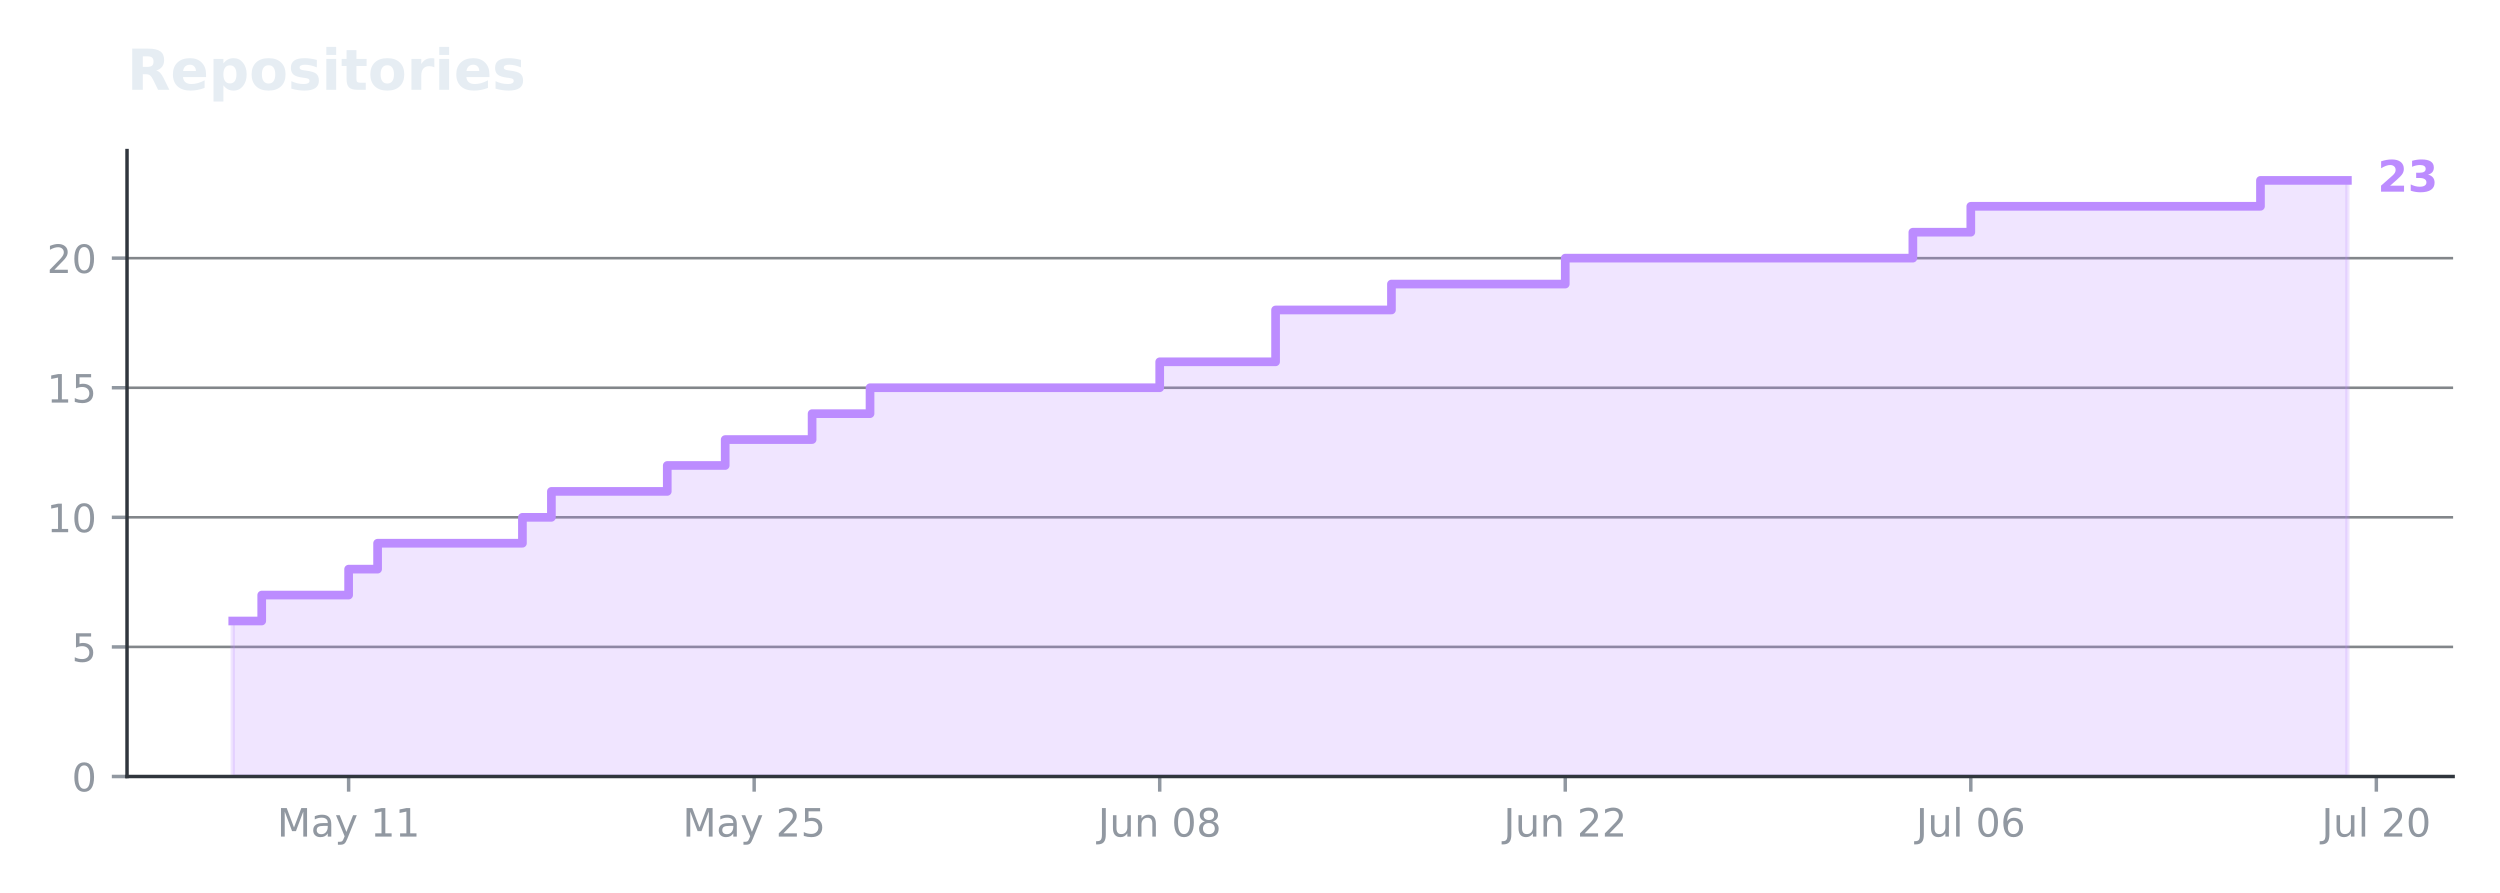
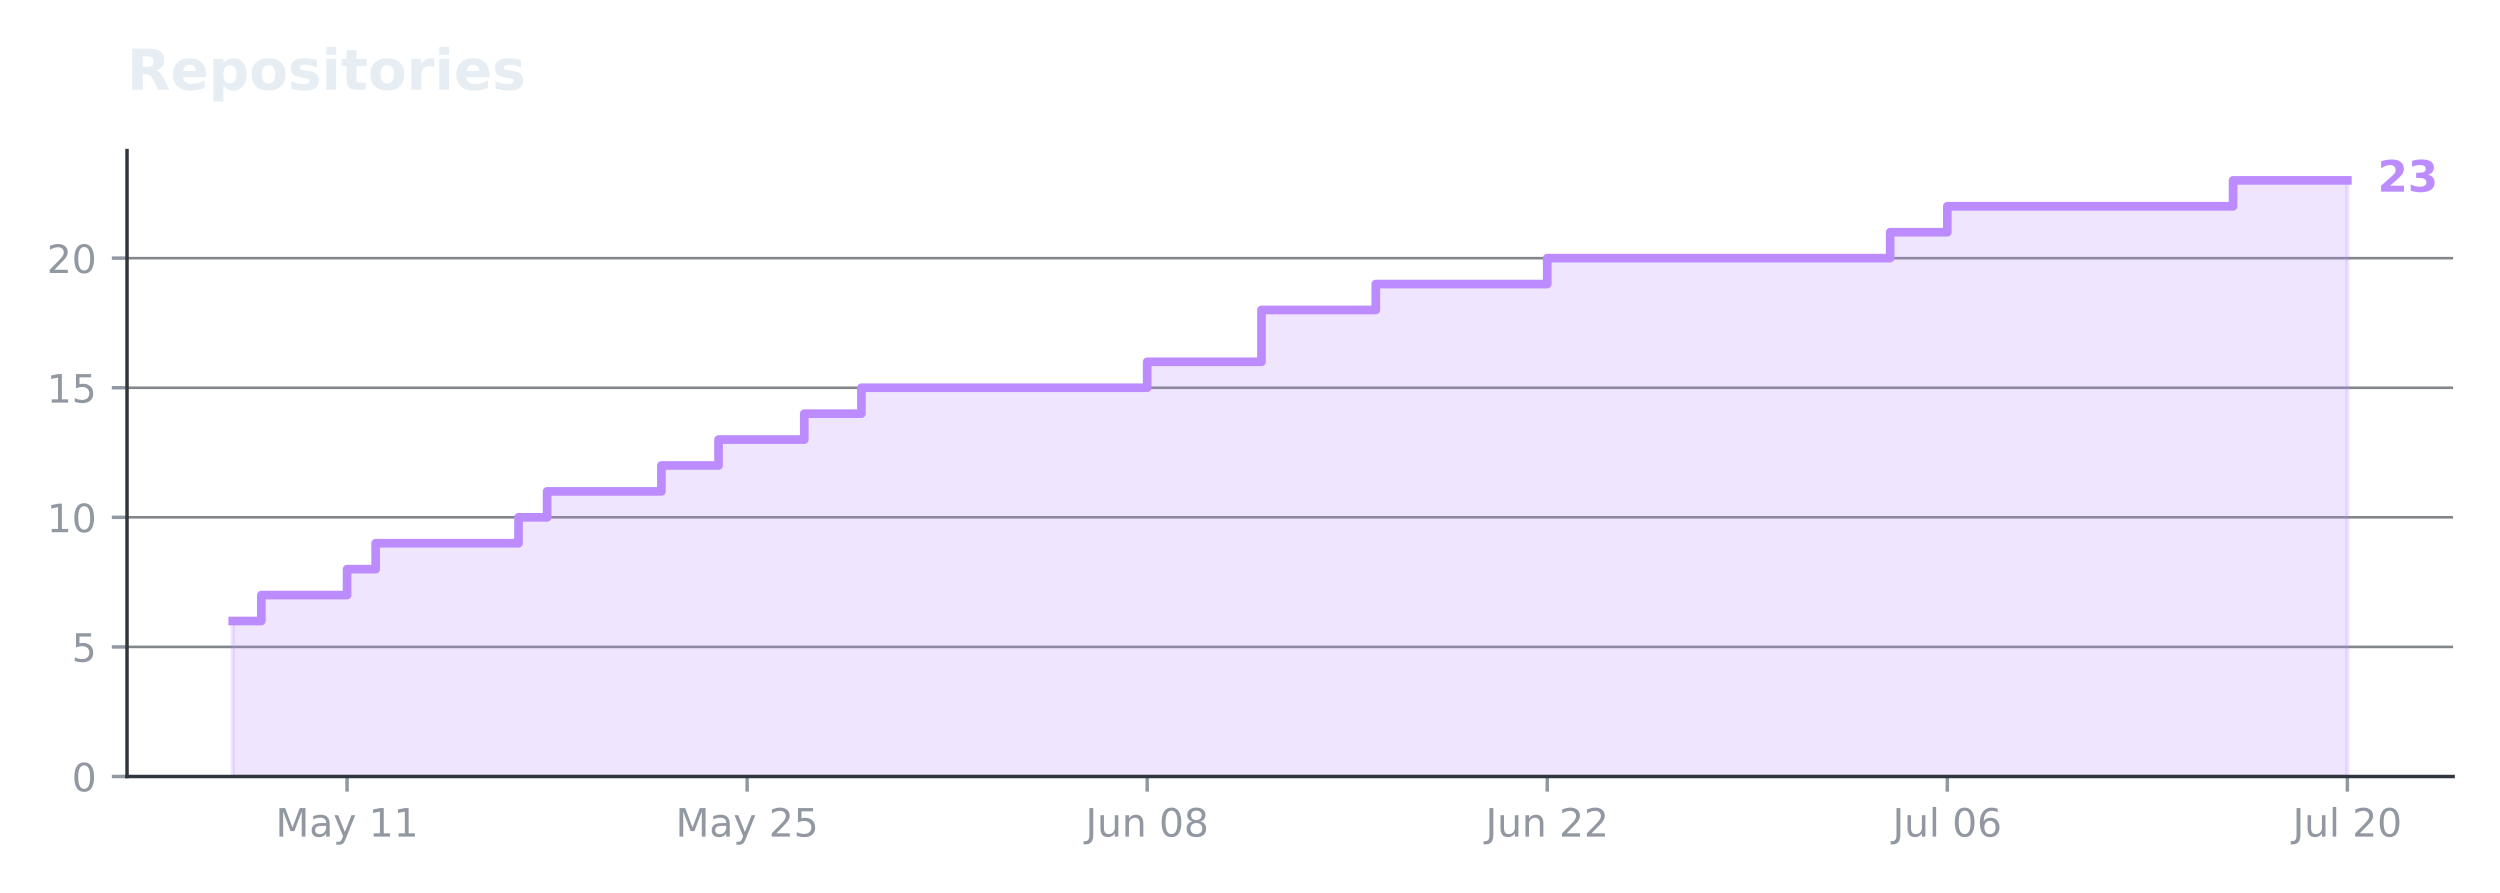
<svg xmlns="http://www.w3.org/2000/svg" xmlns:xlink="http://www.w3.org/1999/xlink" width="575.732pt" height="205.623pt" viewBox="0 0 575.732 205.623" version="1.1">
  <defs>
    <style type="text/css">*{stroke-linejoin: round; stroke-linecap: butt}</style>
  </defs>
  <g id="figure_1">
    <g id="patch_1">
      <path d="M 0 205.623  L 575.732 205.623  L 575.732 0  L 0 0  L 0 205.623  z " style="fill: none; opacity: 0" />
    </g>
    <g id="axes_1">
      <g id="patch_2">
        <path d="M 29.253 178.822  L 564.933 178.822  L 564.933 34.678  L 29.253 34.678  L 29.253 178.822  z " style="fill: none" />
      </g>
      <g id="matplotlib.axis_1">
        <g id="xtick_1">
          <g id="line2d_1">
            <defs>
-               <path id="m87930bc4a6" d="M 0 0  L 0 3.5  " style="stroke: #9198a1; stroke-width: 0.8" />
+               <path id="m0208cf028c" d="M 0 0  L 0 3.5  " style="stroke: #9198a1; stroke-width: 0.8" />
            </defs>
            <g>
-               <use xlink:href="#m87930bc4a6" x="80.286" y="178.822" style="fill: #9198a1; stroke: #9198a1; stroke-width: 0.8" />
+               <use xlink:href="#m0208cf028c" x="79.925" y="178.822" style="fill: #9198a1; stroke: #9198a1; stroke-width: 0.8" />
            </g>
          </g>
          <g id="text_1">
-             <g style="fill: #9198a1" transform="translate(63.82537 192.6599) scale(0.09 -0.09)">
+             <g style="fill: #9198a1" transform="translate(63.46478 192.6599) scale(0.09 -0.09)">
              <defs>
                <path id="DejaVuSans-30" d="M 628 4666  L 1569 4666  L 2759 1491  L 3956 4666  L 4897 4666  L 4897 0  L 4281 0  L 4281 4097  L 3078 897  L 2444 897  L 1241 4097  L 1241 0  L 628 0  L 628 4666  z " transform="scale(0.015625)" />
                <path id="DejaVuSans-44" d="M 2194 1759  Q 1497 1759 1228 1600  Q 959 1441 959 1056  Q 959 750 1161 570  Q 1363 391 1709 391  Q 2188 391 2477 730  Q 2766 1069 2766 1631  L 2766 1759  L 2194 1759  z M 3341 1997  L 3341 0  L 2766 0  L 2766 531  Q 2569 213 2275 61  Q 1981 -91 1556 -91  Q 1019 -91 701 211  Q 384 513 384 1019  Q 384 1609 779 1909  Q 1175 2209 1959 2209  L 2766 2209  L 2766 2266  Q 2766 2663 2505 2880  Q 2244 3097 1772 3097  Q 1472 3097 1187 3025  Q 903 2953 641 2809  L 641 3341  Q 956 3463 1253 3523  Q 1550 3584 1831 3584  Q 2591 3584 2966 3190  Q 3341 2797 3341 1997  z " transform="scale(0.015625)" />
                <path id="DejaVuSans-5c" d="M 2059 -325  Q 1816 -950 1584 -1140  Q 1353 -1331 966 -1331  L 506 -1331  L 506 -850  L 844 -850  Q 1081 -850 1212 -737  Q 1344 -625 1503 -206  L 1606 56  L 191 3500  L 800 3500  L 1894 763  L 2988 3500  L 3597 3500  L 2059 -325  z " transform="scale(0.015625)" />
                <path id="DejaVuSans-3" transform="scale(0.015625)" />
                <path id="DejaVuSans-14" d="M 794 531  L 1825 531  L 1825 4091  L 703 3866  L 703 4441  L 1819 4666  L 2450 4666  L 2450 531  L 3481 531  L 3481 0  L 794 0  L 794 531  z " transform="scale(0.015625)" />
              </defs>
              <use xlink:href="#DejaVuSans-30" />
              <use xlink:href="#DejaVuSans-44" transform="translate(86.28125 0)" />
              <use xlink:href="#DejaVuSans-5c" transform="translate(147.5625 0)" />
              <use xlink:href="#DejaVuSans-3" transform="translate(206.75 0)" />
              <use xlink:href="#DejaVuSans-14" transform="translate(238.5312 0)" />
              <use xlink:href="#DejaVuSans-14" transform="translate(302.1562 0)" />
            </g>
          </g>
        </g>
        <g id="xtick_2">
          <g id="line2d_2">
            <g>
-               <use xlink:href="#m87930bc4a6" x="173.679" y="178.822" style="fill: #9198a1; stroke: #9198a1; stroke-width: 0.8" />
+               <use xlink:href="#m0208cf028c" x="172.057" y="178.822" style="fill: #9198a1; stroke: #9198a1; stroke-width: 0.8" />
            </g>
          </g>
          <g id="text_2">
-             <g style="fill: #9198a1" transform="translate(157.2191 192.6599) scale(0.09 -0.09)">
+             <g style="fill: #9198a1" transform="translate(155.5965 192.6599) scale(0.09 -0.09)">
              <defs>
                <path id="DejaVuSans-15" d="M 1228 531  L 3431 531  L 3431 0  L 469 0  L 469 531  Q 828 903 1448 1529  Q 2069 2156 2228 2338  Q 2531 2678 2651 2914  Q 2772 3150 2772 3378  Q 2772 3750 2511 3984  Q 2250 4219 1831 4219  Q 1534 4219 1204 4116  Q 875 4013 500 3803  L 500 4441  Q 881 4594 1212 4672  Q 1544 4750 1819 4750  Q 2544 4750 2975 4387  Q 3406 4025 3406 3419  Q 3406 3131 3298 2873  Q 3191 2616 2906 2266  Q 2828 2175 2409 1742  Q 1991 1309 1228 531  z " transform="scale(0.015625)" />
                <path id="DejaVuSans-18" d="M 691 4666  L 3169 4666  L 3169 4134  L 1269 4134  L 1269 2991  Q 1406 3038 1543 3061  Q 1681 3084 1819 3084  Q 2600 3084 3056 2656  Q 3513 2228 3513 1497  Q 3513 744 3044 326  Q 2575 -91 1722 -91  Q 1428 -91 1123 -41  Q 819 9 494 109  L 494 744  Q 775 591 1075 516  Q 1375 441 1709 441  Q 2250 441 2565 725  Q 2881 1009 2881 1497  Q 2881 1984 2565 2268  Q 2250 2553 1709 2553  Q 1456 2553 1204 2497  Q 953 2441 691 2322  L 691 4666  z " transform="scale(0.015625)" />
              </defs>
              <use xlink:href="#DejaVuSans-30" />
              <use xlink:href="#DejaVuSans-44" transform="translate(86.28125 0)" />
              <use xlink:href="#DejaVuSans-5c" transform="translate(147.5625 0)" />
              <use xlink:href="#DejaVuSans-3" transform="translate(206.75 0)" />
              <use xlink:href="#DejaVuSans-15" transform="translate(238.5312 0)" />
              <use xlink:href="#DejaVuSans-18" transform="translate(302.1562 0)" />
            </g>
          </g>
        </g>
        <g id="xtick_3">
          <g id="line2d_3">
            <g>
-               <use xlink:href="#m87930bc4a6" x="267.073" y="178.822" style="fill: #9198a1; stroke: #9198a1; stroke-width: 0.8" />
+               <use xlink:href="#m0208cf028c" x="264.188" y="178.822" style="fill: #9198a1; stroke: #9198a1; stroke-width: 0.8" />
            </g>
          </g>
          <g id="text_3">
-             <g style="fill: #9198a1" transform="translate(252.8854 192.6599) scale(0.09 -0.09)">
+             <g style="fill: #9198a1" transform="translate(250.0007 192.6599) scale(0.09 -0.09)">
              <defs>
                <path id="DejaVuSans-2d" d="M 628 4666  L 1259 4666  L 1259 325  Q 1259 -519 939 -900  Q 619 -1281 -91 -1281  L -331 -1281  L -331 -750  L -134 -750  Q 284 -750 456 -515  Q 628 -281 628 325  L 628 4666  z " transform="scale(0.015625)" />
                <path id="DejaVuSans-58" d="M 544 1381  L 544 3500  L 1119 3500  L 1119 1403  Q 1119 906 1312 657  Q 1506 409 1894 409  Q 2359 409 2629 706  Q 2900 1003 2900 1516  L 2900 3500  L 3475 3500  L 3475 0  L 2900 0  L 2900 538  Q 2691 219 2414 64  Q 2138 -91 1772 -91  Q 1169 -91 856 284  Q 544 659 544 1381  z M 1991 3584  L 1991 3584  z " transform="scale(0.015625)" />
                <path id="DejaVuSans-51" d="M 3513 2113  L 3513 0  L 2938 0  L 2938 2094  Q 2938 2591 2744 2837  Q 2550 3084 2163 3084  Q 1697 3084 1428 2787  Q 1159 2491 1159 1978  L 1159 0  L 581 0  L 581 3500  L 1159 3500  L 1159 2956  Q 1366 3272 1645 3428  Q 1925 3584 2291 3584  Q 2894 3584 3203 3211  Q 3513 2838 3513 2113  z " transform="scale(0.015625)" />
                <path id="DejaVuSans-13" d="M 2034 4250  Q 1547 4250 1301 3770  Q 1056 3291 1056 2328  Q 1056 1369 1301 889  Q 1547 409 2034 409  Q 2525 409 2770 889  Q 3016 1369 3016 2328  Q 3016 3291 2770 3770  Q 2525 4250 2034 4250  z M 2034 4750  Q 2819 4750 3233 4129  Q 3647 3509 3647 2328  Q 3647 1150 3233 529  Q 2819 -91 2034 -91  Q 1250 -91 836 529  Q 422 1150 422 2328  Q 422 3509 836 4129  Q 1250 4750 2034 4750  z " transform="scale(0.015625)" />
                <path id="DejaVuSans-1b" d="M 2034 2216  Q 1584 2216 1326 1975  Q 1069 1734 1069 1313  Q 1069 891 1326 650  Q 1584 409 2034 409  Q 2484 409 2743 651  Q 3003 894 3003 1313  Q 3003 1734 2745 1975  Q 2488 2216 2034 2216  z M 1403 2484  Q 997 2584 770 2862  Q 544 3141 544 3541  Q 544 4100 942 4425  Q 1341 4750 2034 4750  Q 2731 4750 3128 4425  Q 3525 4100 3525 3541  Q 3525 3141 3298 2862  Q 3072 2584 2669 2484  Q 3125 2378 3379 2068  Q 3634 1759 3634 1313  Q 3634 634 3220 271  Q 2806 -91 2034 -91  Q 1263 -91 848 271  Q 434 634 434 1313  Q 434 1759 690 2068  Q 947 2378 1403 2484  z M 1172 3481  Q 1172 3119 1398 2916  Q 1625 2713 2034 2713  Q 2441 2713 2670 2916  Q 2900 3119 2900 3481  Q 2900 3844 2670 4047  Q 2441 4250 2034 4250  Q 1625 4250 1398 4047  Q 1172 3844 1172 3481  z " transform="scale(0.015625)" />
              </defs>
              <use xlink:href="#DejaVuSans-2d" />
              <use xlink:href="#DejaVuSans-58" transform="translate(29.5 0)" />
              <use xlink:href="#DejaVuSans-51" transform="translate(92.875 0)" />
              <use xlink:href="#DejaVuSans-3" transform="translate(156.25 0)" />
              <use xlink:href="#DejaVuSans-13" transform="translate(188.0312 0)" />
              <use xlink:href="#DejaVuSans-1b" transform="translate(251.6562 0)" />
            </g>
          </g>
        </g>
        <g id="xtick_4">
          <g id="line2d_4">
            <g>
-               <use xlink:href="#m87930bc4a6" x="360.467" y="178.822" style="fill: #9198a1; stroke: #9198a1; stroke-width: 0.8" />
+               <use xlink:href="#m0208cf028c" x="356.32" y="178.822" style="fill: #9198a1; stroke: #9198a1; stroke-width: 0.8" />
            </g>
          </g>
          <g id="text_4">
-             <g style="fill: #9198a1" transform="translate(346.2792 192.6599) scale(0.09 -0.09)">
+             <g style="fill: #9198a1" transform="translate(342.1324 192.6599) scale(0.09 -0.09)">
              <use xlink:href="#DejaVuSans-2d" />
              <use xlink:href="#DejaVuSans-58" transform="translate(29.5 0)" />
              <use xlink:href="#DejaVuSans-51" transform="translate(92.875 0)" />
              <use xlink:href="#DejaVuSans-3" transform="translate(156.25 0)" />
              <use xlink:href="#DejaVuSans-15" transform="translate(188.0312 0)" />
              <use xlink:href="#DejaVuSans-15" transform="translate(251.6562 0)" />
            </g>
          </g>
        </g>
        <g id="xtick_5">
          <g id="line2d_5">
            <g>
-               <use xlink:href="#m87930bc4a6" x="453.861" y="178.822" style="fill: #9198a1; stroke: #9198a1; stroke-width: 0.8" />
+               <use xlink:href="#m0208cf028c" x="448.452" y="178.822" style="fill: #9198a1; stroke: #9198a1; stroke-width: 0.8" />
            </g>
          </g>
          <g id="text_5">
-             <g style="fill: #9198a1" transform="translate(441.2747 192.6606) scale(0.09 -0.09)">
+             <g style="fill: #9198a1" transform="translate(435.8658 192.6606) scale(0.09 -0.09)">
              <defs>
                <path id="DejaVuSans-4f" d="M 603 4863  L 1178 4863  L 1178 0  L 603 0  L 603 4863  z " transform="scale(0.015625)" />
                <path id="DejaVuSans-19" d="M 2113 2584  Q 1688 2584 1439 2293  Q 1191 2003 1191 1497  Q 1191 994 1439 701  Q 1688 409 2113 409  Q 2538 409 2786 701  Q 3034 994 3034 1497  Q 3034 2003 2786 2293  Q 2538 2584 2113 2584  z M 3366 4563  L 3366 3988  Q 3128 4100 2886 4159  Q 2644 4219 2406 4219  Q 1781 4219 1451 3797  Q 1122 3375 1075 2522  Q 1259 2794 1537 2939  Q 1816 3084 2150 3084  Q 2853 3084 3261 2657  Q 3669 2231 3669 1497  Q 3669 778 3244 343  Q 2819 -91 2113 -91  Q 1303 -91 875 529  Q 447 1150 447 2328  Q 447 3434 972 4092  Q 1497 4750 2381 4750  Q 2619 4750 2861 4703  Q 3103 4656 3366 4563  z " transform="scale(0.015625)" />
              </defs>
              <use xlink:href="#DejaVuSans-2d" />
              <use xlink:href="#DejaVuSans-58" transform="translate(29.5 0)" />
              <use xlink:href="#DejaVuSans-4f" transform="translate(92.875 0)" />
              <use xlink:href="#DejaVuSans-3" transform="translate(120.6562 0)" />
              <use xlink:href="#DejaVuSans-13" transform="translate(152.4375 0)" />
              <use xlink:href="#DejaVuSans-19" transform="translate(216.0625 0)" />
            </g>
          </g>
        </g>
        <g id="xtick_6">
          <g id="line2d_6">
            <g>
-               <use xlink:href="#m87930bc4a6" x="547.254" y="178.822" style="fill: #9198a1; stroke: #9198a1; stroke-width: 0.8" />
+               <use xlink:href="#m0208cf028c" x="540.583" y="178.822" style="fill: #9198a1; stroke: #9198a1; stroke-width: 0.8" />
            </g>
          </g>
          <g id="text_6">
-             <g style="fill: #9198a1" transform="translate(534.6685 192.6606) scale(0.09 -0.09)">
+             <g style="fill: #9198a1" transform="translate(527.9975 192.6606) scale(0.09 -0.09)">
              <use xlink:href="#DejaVuSans-2d" />
              <use xlink:href="#DejaVuSans-58" transform="translate(29.5 0)" />
              <use xlink:href="#DejaVuSans-4f" transform="translate(92.875 0)" />
              <use xlink:href="#DejaVuSans-3" transform="translate(120.6562 0)" />
              <use xlink:href="#DejaVuSans-15" transform="translate(152.4375 0)" />
              <use xlink:href="#DejaVuSans-13" transform="translate(216.0625 0)" />
            </g>
          </g>
        </g>
      </g>
      <g id="matplotlib.axis_2">
        <g id="ytick_1">
          <g id="line2d_7">
-             <path d="M 29.253 178.822  L 564.933 178.822  " clip-path="url(#pdefafe44fb)" style="fill: none; stroke: #30363d; stroke-opacity: 0.6; stroke-width: 0.6; stroke-linecap: square" />
+             <path d="M 29.253 178.822  L 564.933 178.822  " clip-path="url(#pefb67f026c)" style="fill: none; stroke: #30363d; stroke-opacity: 0.6; stroke-width: 0.6; stroke-linecap: square" />
          </g>
          <g id="line2d_8">
            <defs>
-               <path id="ma6834aeb72" d="M 0 0  L -3.5 0  " style="stroke: #9198a1; stroke-width: 0.8" />
+               <path id="ma617e88113" d="M 0 0  L -3.5 0  " style="stroke: #9198a1; stroke-width: 0.8" />
            </defs>
            <g>
-               <use xlink:href="#ma6834aeb72" x="29.253" y="178.822" style="fill: #9198a1; stroke: #9198a1; stroke-width: 0.8" />
+               <use xlink:href="#ma617e88113" x="29.253" y="178.822" style="fill: #9198a1; stroke: #9198a1; stroke-width: 0.8" />
            </g>
          </g>
          <g id="text_7">
            <g style="fill: #9198a1" transform="translate(16.52625 182.2409) scale(0.09 -0.09)">
              <use xlink:href="#DejaVuSans-13" />
            </g>
          </g>
        </g>
        <g id="ytick_2">
          <g id="line2d_9">
-             <path d="M 29.253 148.978  L 564.933 148.978  " clip-path="url(#pdefafe44fb)" style="fill: none; stroke: #30363d; stroke-opacity: 0.6; stroke-width: 0.6; stroke-linecap: square" />
+             <path d="M 29.253 148.978  L 564.933 148.978  " clip-path="url(#pefb67f026c)" style="fill: none; stroke: #30363d; stroke-opacity: 0.6; stroke-width: 0.6; stroke-linecap: square" />
          </g>
          <g id="line2d_10">
            <g>
-               <use xlink:href="#ma6834aeb72" x="29.253" y="148.978" style="fill: #9198a1; stroke: #9198a1; stroke-width: 0.8" />
+               <use xlink:href="#ma617e88113" x="29.253" y="148.978" style="fill: #9198a1; stroke: #9198a1; stroke-width: 0.8" />
            </g>
          </g>
          <g id="text_8">
            <g style="fill: #9198a1" transform="translate(16.52625 152.3974) scale(0.09 -0.09)">
              <use xlink:href="#DejaVuSans-18" />
            </g>
          </g>
        </g>
        <g id="ytick_3">
          <g id="line2d_11">
-             <path d="M 29.253 119.135  L 564.933 119.135  " clip-path="url(#pdefafe44fb)" style="fill: none; stroke: #30363d; stroke-opacity: 0.6; stroke-width: 0.6; stroke-linecap: square" />
+             <path d="M 29.253 119.135  L 564.933 119.135  " clip-path="url(#pefb67f026c)" style="fill: none; stroke: #30363d; stroke-opacity: 0.6; stroke-width: 0.6; stroke-linecap: square" />
          </g>
          <g id="line2d_12">
            <g>
-               <use xlink:href="#ma6834aeb72" x="29.253" y="119.135" style="fill: #9198a1; stroke: #9198a1; stroke-width: 0.8" />
+               <use xlink:href="#ma617e88113" x="29.253" y="119.135" style="fill: #9198a1; stroke: #9198a1; stroke-width: 0.8" />
            </g>
          </g>
          <g id="text_9">
            <g style="fill: #9198a1" transform="translate(10.8 122.554) scale(0.09 -0.09)">
              <use xlink:href="#DejaVuSans-14" />
              <use xlink:href="#DejaVuSans-13" transform="translate(63.625 0)" />
            </g>
          </g>
        </g>
        <g id="ytick_4">
          <g id="line2d_13">
-             <path d="M 29.253 89.292  L 564.933 89.292  " clip-path="url(#pdefafe44fb)" style="fill: none; stroke: #30363d; stroke-opacity: 0.6; stroke-width: 0.6; stroke-linecap: square" />
+             <path d="M 29.253 89.292  L 564.933 89.292  " clip-path="url(#pefb67f026c)" style="fill: none; stroke: #30363d; stroke-opacity: 0.6; stroke-width: 0.6; stroke-linecap: square" />
          </g>
          <g id="line2d_14">
            <g>
-               <use xlink:href="#ma6834aeb72" x="29.253" y="89.292" style="fill: #9198a1; stroke: #9198a1; stroke-width: 0.8" />
+               <use xlink:href="#ma617e88113" x="29.253" y="89.292" style="fill: #9198a1; stroke: #9198a1; stroke-width: 0.8" />
            </g>
          </g>
          <g id="text_10">
            <g style="fill: #9198a1" transform="translate(10.8 92.71048) scale(0.09 -0.09)">
              <use xlink:href="#DejaVuSans-14" />
              <use xlink:href="#DejaVuSans-18" transform="translate(63.625 0)" />
            </g>
          </g>
        </g>
        <g id="ytick_5">
          <g id="line2d_15">
-             <path d="M 29.253 59.448  L 564.933 59.448  " clip-path="url(#pdefafe44fb)" style="fill: none; stroke: #30363d; stroke-opacity: 0.6; stroke-width: 0.6; stroke-linecap: square" />
+             <path d="M 29.253 59.448  L 564.933 59.448  " clip-path="url(#pefb67f026c)" style="fill: none; stroke: #30363d; stroke-opacity: 0.6; stroke-width: 0.6; stroke-linecap: square" />
          </g>
          <g id="line2d_16">
            <g>
-               <use xlink:href="#ma6834aeb72" x="29.253" y="59.448" style="fill: #9198a1; stroke: #9198a1; stroke-width: 0.8" />
+               <use xlink:href="#ma617e88113" x="29.253" y="59.448" style="fill: #9198a1; stroke: #9198a1; stroke-width: 0.8" />
            </g>
          </g>
          <g id="text_11">
            <g style="fill: #9198a1" transform="translate(10.8 62.867) scale(0.09 -0.09)">
              <use xlink:href="#DejaVuSans-15" />
              <use xlink:href="#DejaVuSans-13" transform="translate(63.625 0)" />
            </g>
          </g>
        </g>
      </g>
      <g id="FillBetweenPolyCollection_1">
        <defs>
-           <path id="mf4d4600d43" d="M 53.602 -26.801  L 53.602 -62.613  L 60.273 -62.613  L 60.273 -68.582  L 66.944 -68.582  L 66.944 -68.582  L 73.615 -68.582  L 73.615 -68.582  L 80.286 -68.582  L 80.286 -74.55  L 86.957 -74.55  L 86.957 -80.519  L 93.627 -80.519  L 93.627 -80.519  L 100.298 -80.519  L 100.298 -80.519  L 106.969 -80.519  L 106.969 -80.519  L 113.64 -80.519  L 113.64 -80.519  L 120.311 -80.519  L 120.311 -86.488  L 126.982 -86.488  L 126.982 -92.456  L 133.653 -92.456  L 133.653 -92.456  L 140.324 -92.456  L 140.324 -92.456  L 146.995 -92.456  L 146.995 -92.456  L 153.666 -92.456  L 153.666 -98.425  L 160.337 -98.425  L 160.337 -98.425  L 167.008 -98.425  L 167.008 -104.394  L 173.679 -104.394  L 173.679 -104.394  L 180.35 -104.394  L 180.35 -104.394  L 187.021 -104.394  L 187.021 -110.362  L 193.692 -110.362  L 193.692 -110.362  L 200.363 -110.362  L 200.363 -116.331  L 207.034 -116.331  L 207.034 -116.331  L 213.705 -116.331  L 213.705 -116.331  L 220.376 -116.331  L 220.376 -116.331  L 227.047 -116.331  L 227.047 -116.331  L 233.718 -116.331  L 233.718 -116.331  L 240.389 -116.331  L 240.389 -116.331  L 247.06 -116.331  L 247.06 -116.331  L 253.731 -116.331  L 253.731 -116.331  L 260.402 -116.331  L 260.402 -116.331  L 267.073 -116.331  L 267.073 -122.3  L 273.744 -122.3  L 273.744 -122.3  L 280.415 -122.3  L 280.415 -122.3  L 287.086 -122.3  L 287.086 -122.3  L 293.757 -122.3  L 293.757 -134.237  L 300.428 -134.237  L 300.428 -134.237  L 307.099 -134.237  L 307.099 -134.237  L 313.77 -134.237  L 313.77 -134.237  L 320.441 -134.237  L 320.441 -140.206  L 327.112 -140.206  L 327.112 -140.206  L 333.783 -140.206  L 333.783 -140.206  L 340.454 -140.206  L 340.454 -140.206  L 347.125 -140.206  L 347.125 -140.206  L 353.796 -140.206  L 353.796 -140.206  L 360.467 -140.206  L 360.467 -146.175  L 367.138 -146.175  L 367.138 -146.175  L 373.809 -146.175  L 373.809 -146.175  L 380.48 -146.175  L 380.48 -146.175  L 387.151 -146.175  L 387.151 -146.175  L 393.822 -146.175  L 393.822 -146.175  L 400.493 -146.175  L 400.493 -146.175  L 407.164 -146.175  L 407.164 -146.175  L 413.835 -146.175  L 413.835 -146.175  L 420.506 -146.175  L 420.506 -146.175  L 427.177 -146.175  L 427.177 -146.175  L 433.848 -146.175  L 433.848 -146.175  L 440.519 -146.175  L 440.519 -152.143  L 447.19 -152.143  L 447.19 -152.143  L 453.861 -152.143  L 453.861 -158.112  L 460.532 -158.112  L 460.532 -158.112  L 467.203 -158.112  L 467.203 -158.112  L 473.874 -158.112  L 473.874 -158.112  L 480.545 -158.112  L 480.545 -158.112  L 487.216 -158.112  L 487.216 -158.112  L 493.887 -158.112  L 493.887 -158.112  L 500.558 -158.112  L 500.558 -158.112  L 507.228 -158.112  L 507.228 -158.112  L 513.899 -158.112  L 513.899 -158.112  L 520.57 -158.112  L 520.57 -164.081  L 527.241 -164.081  L 527.241 -164.081  L 533.912 -164.081  L 533.912 -164.081  L 540.583 -164.081  L 540.583 -164.081  L 540.583 -26.801  L 540.583 -26.801  L 540.583 -26.801  L 533.912 -26.801  L 533.912 -26.801  L 527.241 -26.801  L 527.241 -26.801  L 520.57 -26.801  L 520.57 -26.801  L 513.899 -26.801  L 513.899 -26.801  L 507.228 -26.801  L 507.228 -26.801  L 500.558 -26.801  L 500.558 -26.801  L 493.887 -26.801  L 493.887 -26.801  L 487.216 -26.801  L 487.216 -26.801  L 480.545 -26.801  L 480.545 -26.801  L 473.874 -26.801  L 473.874 -26.801  L 467.203 -26.801  L 467.203 -26.801  L 460.532 -26.801  L 460.532 -26.801  L 453.861 -26.801  L 453.861 -26.801  L 447.19 -26.801  L 447.19 -26.801  L 440.519 -26.801  L 440.519 -26.801  L 433.848 -26.801  L 433.848 -26.801  L 427.177 -26.801  L 427.177 -26.801  L 420.506 -26.801  L 420.506 -26.801  L 413.835 -26.801  L 413.835 -26.801  L 407.164 -26.801  L 407.164 -26.801  L 400.493 -26.801  L 400.493 -26.801  L 393.822 -26.801  L 393.822 -26.801  L 387.151 -26.801  L 387.151 -26.801  L 380.48 -26.801  L 380.48 -26.801  L 373.809 -26.801  L 373.809 -26.801  L 367.138 -26.801  L 367.138 -26.801  L 360.467 -26.801  L 360.467 -26.801  L 353.796 -26.801  L 353.796 -26.801  L 347.125 -26.801  L 347.125 -26.801  L 340.454 -26.801  L 340.454 -26.801  L 333.783 -26.801  L 333.783 -26.801  L 327.112 -26.801  L 327.112 -26.801  L 320.441 -26.801  L 320.441 -26.801  L 313.77 -26.801  L 313.77 -26.801  L 307.099 -26.801  L 307.099 -26.801  L 300.428 -26.801  L 300.428 -26.801  L 293.757 -26.801  L 293.757 -26.801  L 287.086 -26.801  L 287.086 -26.801  L 280.415 -26.801  L 280.415 -26.801  L 273.744 -26.801  L 273.744 -26.801  L 267.073 -26.801  L 267.073 -26.801  L 260.402 -26.801  L 260.402 -26.801  L 253.731 -26.801  L 253.731 -26.801  L 247.06 -26.801  L 247.06 -26.801  L 240.389 -26.801  L 240.389 -26.801  L 233.718 -26.801  L 233.718 -26.801  L 227.047 -26.801  L 227.047 -26.801  L 220.376 -26.801  L 220.376 -26.801  L 213.705 -26.801  L 213.705 -26.801  L 207.034 -26.801  L 207.034 -26.801  L 200.363 -26.801  L 200.363 -26.801  L 193.692 -26.801  L 193.692 -26.801  L 187.021 -26.801  L 187.021 -26.801  L 180.35 -26.801  L 180.35 -26.801  L 173.679 -26.801  L 173.679 -26.801  L 167.008 -26.801  L 167.008 -26.801  L 160.337 -26.801  L 160.337 -26.801  L 153.666 -26.801  L 153.666 -26.801  L 146.995 -26.801  L 146.995 -26.801  L 140.324 -26.801  L 140.324 -26.801  L 133.653 -26.801  L 133.653 -26.801  L 126.982 -26.801  L 126.982 -26.801  L 120.311 -26.801  L 120.311 -26.801  L 113.64 -26.801  L 113.64 -26.801  L 106.969 -26.801  L 106.969 -26.801  L 100.298 -26.801  L 100.298 -26.801  L 93.627 -26.801  L 93.627 -26.801  L 86.957 -26.801  L 86.957 -26.801  L 80.286 -26.801  L 80.286 -26.801  L 73.615 -26.801  L 73.615 -26.801  L 66.944 -26.801  L 66.944 -26.801  L 60.273 -26.801  L 60.273 -26.801  L 53.602 -26.801  z " style="stroke: #bc8cff; stroke-opacity: 0.22" />
+           <path id="m2917539446" d="M 53.602 -26.801  L 53.602 -62.613  L 60.182 -62.613  L 60.182 -68.582  L 66.763 -68.582  L 66.763 -68.582  L 73.344 -68.582  L 73.344 -68.582  L 79.925 -68.582  L 79.925 -74.55  L 86.506 -74.55  L 86.506 -80.519  L 93.087 -80.519  L 93.087 -80.519  L 99.667 -80.519  L 99.667 -80.519  L 106.248 -80.519  L 106.248 -80.519  L 112.829 -80.519  L 112.829 -80.519  L 119.41 -80.519  L 119.41 -86.488  L 125.991 -86.488  L 125.991 -92.456  L 132.572 -92.456  L 132.572 -92.456  L 139.152 -92.456  L 139.152 -92.456  L 145.733 -92.456  L 145.733 -92.456  L 152.314 -92.456  L 152.314 -98.425  L 158.895 -98.425  L 158.895 -98.425  L 165.476 -98.425  L 165.476 -104.394  L 172.057 -104.394  L 172.057 -104.394  L 178.637 -104.394  L 178.637 -104.394  L 185.218 -104.394  L 185.218 -110.362  L 191.799 -110.362  L 191.799 -110.362  L 198.38 -110.362  L 198.38 -116.331  L 204.961 -116.331  L 204.961 -116.331  L 211.542 -116.331  L 211.542 -116.331  L 218.122 -116.331  L 218.122 -116.331  L 224.703 -116.331  L 224.703 -116.331  L 231.284 -116.331  L 231.284 -116.331  L 237.865 -116.331  L 237.865 -116.331  L 244.446 -116.331  L 244.446 -116.331  L 251.027 -116.331  L 251.027 -116.331  L 257.607 -116.331  L 257.607 -116.331  L 264.188 -116.331  L 264.188 -122.3  L 270.769 -122.3  L 270.769 -122.3  L 277.35 -122.3  L 277.35 -122.3  L 283.931 -122.3  L 283.931 -122.3  L 290.512 -122.3  L 290.512 -134.237  L 297.092 -134.237  L 297.092 -134.237  L 303.673 -134.237  L 303.673 -134.237  L 310.254 -134.237  L 310.254 -134.237  L 316.835 -134.237  L 316.835 -140.206  L 323.416 -140.206  L 323.416 -140.206  L 329.997 -140.206  L 329.997 -140.206  L 336.578 -140.206  L 336.578 -140.206  L 343.158 -140.206  L 343.158 -140.206  L 349.739 -140.206  L 349.739 -140.206  L 356.32 -140.206  L 356.32 -146.175  L 362.901 -146.175  L 362.901 -146.175  L 369.482 -146.175  L 369.482 -146.175  L 376.063 -146.175  L 376.063 -146.175  L 382.643 -146.175  L 382.643 -146.175  L 389.224 -146.175  L 389.224 -146.175  L 395.805 -146.175  L 395.805 -146.175  L 402.386 -146.175  L 402.386 -146.175  L 408.967 -146.175  L 408.967 -146.175  L 415.548 -146.175  L 415.548 -146.175  L 422.128 -146.175  L 422.128 -146.175  L 428.709 -146.175  L 428.709 -146.175  L 435.29 -146.175  L 435.29 -152.143  L 441.871 -152.143  L 441.871 -152.143  L 448.452 -152.143  L 448.452 -158.112  L 455.033 -158.112  L 455.033 -158.112  L 461.613 -158.112  L 461.613 -158.112  L 468.194 -158.112  L 468.194 -158.112  L 474.775 -158.112  L 474.775 -158.112  L 481.356 -158.112  L 481.356 -158.112  L 487.937 -158.112  L 487.937 -158.112  L 494.518 -158.112  L 494.518 -158.112  L 501.098 -158.112  L 501.098 -158.112  L 507.679 -158.112  L 507.679 -158.112  L 514.26 -158.112  L 514.26 -164.081  L 520.841 -164.081  L 520.841 -164.081  L 527.422 -164.081  L 527.422 -164.081  L 534.003 -164.081  L 534.003 -164.081  L 540.583 -164.081  L 540.583 -164.081  L 540.583 -26.801  L 540.583 -26.801  L 540.583 -26.801  L 534.003 -26.801  L 534.003 -26.801  L 527.422 -26.801  L 527.422 -26.801  L 520.841 -26.801  L 520.841 -26.801  L 514.26 -26.801  L 514.26 -26.801  L 507.679 -26.801  L 507.679 -26.801  L 501.098 -26.801  L 501.098 -26.801  L 494.518 -26.801  L 494.518 -26.801  L 487.937 -26.801  L 487.937 -26.801  L 481.356 -26.801  L 481.356 -26.801  L 474.775 -26.801  L 474.775 -26.801  L 468.194 -26.801  L 468.194 -26.801  L 461.613 -26.801  L 461.613 -26.801  L 455.033 -26.801  L 455.033 -26.801  L 448.452 -26.801  L 448.452 -26.801  L 441.871 -26.801  L 441.871 -26.801  L 435.29 -26.801  L 435.29 -26.801  L 428.709 -26.801  L 428.709 -26.801  L 422.128 -26.801  L 422.128 -26.801  L 415.548 -26.801  L 415.548 -26.801  L 408.967 -26.801  L 408.967 -26.801  L 402.386 -26.801  L 402.386 -26.801  L 395.805 -26.801  L 395.805 -26.801  L 389.224 -26.801  L 389.224 -26.801  L 382.643 -26.801  L 382.643 -26.801  L 376.063 -26.801  L 376.063 -26.801  L 369.482 -26.801  L 369.482 -26.801  L 362.901 -26.801  L 362.901 -26.801  L 356.32 -26.801  L 356.32 -26.801  L 349.739 -26.801  L 349.739 -26.801  L 343.158 -26.801  L 343.158 -26.801  L 336.578 -26.801  L 336.578 -26.801  L 329.997 -26.801  L 329.997 -26.801  L 323.416 -26.801  L 323.416 -26.801  L 316.835 -26.801  L 316.835 -26.801  L 310.254 -26.801  L 310.254 -26.801  L 303.673 -26.801  L 303.673 -26.801  L 297.092 -26.801  L 297.092 -26.801  L 290.512 -26.801  L 290.512 -26.801  L 283.931 -26.801  L 283.931 -26.801  L 277.35 -26.801  L 277.35 -26.801  L 270.769 -26.801  L 270.769 -26.801  L 264.188 -26.801  L 264.188 -26.801  L 257.607 -26.801  L 257.607 -26.801  L 251.027 -26.801  L 251.027 -26.801  L 244.446 -26.801  L 244.446 -26.801  L 237.865 -26.801  L 237.865 -26.801  L 231.284 -26.801  L 231.284 -26.801  L 224.703 -26.801  L 224.703 -26.801  L 218.122 -26.801  L 218.122 -26.801  L 211.542 -26.801  L 211.542 -26.801  L 204.961 -26.801  L 204.961 -26.801  L 198.38 -26.801  L 198.38 -26.801  L 191.799 -26.801  L 191.799 -26.801  L 185.218 -26.801  L 185.218 -26.801  L 178.637 -26.801  L 178.637 -26.801  L 172.057 -26.801  L 172.057 -26.801  L 165.476 -26.801  L 165.476 -26.801  L 158.895 -26.801  L 158.895 -26.801  L 152.314 -26.801  L 152.314 -26.801  L 145.733 -26.801  L 145.733 -26.801  L 139.152 -26.801  L 139.152 -26.801  L 132.572 -26.801  L 132.572 -26.801  L 125.991 -26.801  L 125.991 -26.801  L 119.41 -26.801  L 119.41 -26.801  L 112.829 -26.801  L 112.829 -26.801  L 106.248 -26.801  L 106.248 -26.801  L 99.667 -26.801  L 99.667 -26.801  L 93.087 -26.801  L 93.087 -26.801  L 86.506 -26.801  L 86.506 -26.801  L 79.925 -26.801  L 79.925 -26.801  L 73.344 -26.801  L 73.344 -26.801  L 66.763 -26.801  L 66.763 -26.801  L 60.182 -26.801  L 60.182 -26.801  L 53.602 -26.801  z " style="stroke: #bc8cff; stroke-opacity: 0.22" />
        </defs>
-         <g clip-path="url(#pdefafe44fb)">
-           <use xlink:href="#mf4d4600d43" x="0" y="205.623" style="fill: #bc8cff; fill-opacity: 0.22; stroke: #bc8cff; stroke-opacity: 0.22" />
+         <g clip-path="url(#pefb67f026c)">
+           <use xlink:href="#m2917539446" x="0" y="205.623" style="fill: #bc8cff; fill-opacity: 0.22; stroke: #bc8cff; stroke-opacity: 0.22" />
        </g>
      </g>
      <g id="line2d_17">
-         <path d="M 53.602 143.01  L 60.273 143.01  L 60.273 137.041  L 80.286 137.041  L 80.286 131.072  L 86.957 131.072  L 86.957 125.104  L 120.311 125.104  L 120.311 119.135  L 126.982 119.135  L 126.982 113.166  L 153.666 113.166  L 153.666 107.198  L 167.008 107.198  L 167.008 101.229  L 187.021 101.229  L 187.021 95.26  L 200.363 95.26  L 200.363 89.292  L 267.073 89.292  L 267.073 83.323  L 293.757 83.323  L 293.757 71.385  L 320.441 71.385  L 320.441 65.417  L 360.467 65.417  L 360.467 59.448  L 440.519 59.448  L 440.519 53.479  L 453.861 53.479  L 453.861 47.511  L 520.57 47.511  L 520.57 41.542  L 540.583 41.542  L 540.583 41.542  " clip-path="url(#pdefafe44fb)" style="fill: none; stroke: #bc8cff; stroke-width: 2; stroke-linecap: square" />
+         <path d="M 53.602 143.01  L 60.182 143.01  L 60.182 137.041  L 79.925 137.041  L 79.925 131.072  L 86.506 131.072  L 86.506 125.104  L 119.41 125.104  L 119.41 119.135  L 125.991 119.135  L 125.991 113.166  L 152.314 113.166  L 152.314 107.198  L 165.476 107.198  L 165.476 101.229  L 185.218 101.229  L 185.218 95.26  L 198.38 95.26  L 198.38 89.292  L 264.188 89.292  L 264.188 83.323  L 290.512 83.323  L 290.512 71.385  L 316.835 71.385  L 316.835 65.417  L 356.32 65.417  L 356.32 59.448  L 435.29 59.448  L 435.29 53.479  L 448.452 53.479  L 448.452 47.511  L 514.26 47.511  L 514.26 41.542  L 540.583 41.542  L 540.583 41.542  " clip-path="url(#pefb67f026c)" style="fill: none; stroke: #bc8cff; stroke-width: 2; stroke-linecap: square" />
      </g>
      <g id="patch_3">
        <path d="M 29.253 178.822  L 29.253 34.678  " style="fill: none; stroke: #30363d; stroke-width: 0.8; stroke-linejoin: miter; stroke-linecap: square" />
      </g>
      <g id="patch_4">
        <path d="M 29.253 178.822  L 564.933 178.822  " style="fill: none; stroke: #30363d; stroke-width: 0.8; stroke-linejoin: miter; stroke-linecap: square" />
      </g>
      <g id="text_12">
        <g style="fill: #bc8cff" transform="translate(540.5834 44.13963) scale(0.1 -0.1)">
          <defs>
            <path id="DejaVuSans-Bold-3" transform="scale(0.015625)" />
            <path id="DejaVuSans-Bold-15" d="M 1844 884  L 3897 884  L 3897 0  L 506 0  L 506 884  L 2209 2388  Q 2438 2594 2547 2791  Q 2656 2988 2656 3200  Q 2656 3528 2436 3728  Q 2216 3928 1850 3928  Q 1569 3928 1234 3808  Q 900 3688 519 3450  L 519 4475  Q 925 4609 1322 4679  Q 1719 4750 2100 4750  Q 2938 4750 3402 4381  Q 3866 4013 3866 3353  Q 3866 2972 3669 2642  Q 3472 2313 2841 1759  L 1844 884  z " transform="scale(0.015625)" />
            <path id="DejaVuSans-Bold-16" d="M 2981 2516  Q 3453 2394 3698 2092  Q 3944 1791 3944 1325  Q 3944 631 3412 270  Q 2881 -91 1863 -91  Q 1503 -91 1142 -33  Q 781 25 428 141  L 428 1069  Q 766 900 1098 814  Q 1431 728 1753 728  Q 2231 728 2486 893  Q 2741 1059 2741 1369  Q 2741 1688 2480 1852  Q 2219 2016 1709 2016  L 1228 2016  L 1228 2791  L 1734 2791  Q 2188 2791 2409 2933  Q 2631 3075 2631 3366  Q 2631 3634 2415 3781  Q 2200 3928 1806 3928  Q 1516 3928 1219 3862  Q 922 3797 628 3669  L 628 4550  Q 984 4650 1334 4700  Q 1684 4750 2022 4750  Q 2931 4750 3382 4451  Q 3834 4153 3834 3553  Q 3834 3144 3618 2883  Q 3403 2622 2981 2516  z " transform="scale(0.015625)" />
          </defs>
          <use xlink:href="#DejaVuSans-Bold-3" />
          <use xlink:href="#DejaVuSans-Bold-3" transform="translate(34.8125 0)" />
          <use xlink:href="#DejaVuSans-Bold-15" transform="translate(69.625 0)" />
          <use xlink:href="#DejaVuSans-Bold-16" transform="translate(139.2031 0)" />
        </g>
      </g>
      <g id="text_13">
        <g style="fill: #e6edf3" transform="translate(29.2525 20.67797) scale(0.13 -0.13)">
          <defs>
            <path id="DejaVuSans-Bold-35" d="M 2297 2597  Q 2675 2597 2839 2737  Q 3003 2878 3003 3200  Q 3003 3519 2839 3656  Q 2675 3794 2297 3794  L 1791 3794  L 1791 2597  L 2297 2597  z M 1791 1766  L 1791 0  L 588 0  L 588 4666  L 2425 4666  Q 3347 4666 3776 4356  Q 4206 4047 4206 3378  Q 4206 2916 3982 2619  Q 3759 2322 3309 2181  Q 3556 2125 3751 1926  Q 3947 1728 4147 1325  L 4800 0  L 3519 0  L 2950 1159  Q 2778 1509 2601 1637  Q 2425 1766 2131 1766  L 1791 1766  z " transform="scale(0.015625)" />
            <path id="DejaVuSans-Bold-48" d="M 4031 1759  L 4031 1441  L 1416 1441  Q 1456 1047 1700 850  Q 1944 653 2381 653  Q 2734 653 3104 758  Q 3475 863 3866 1075  L 3866 213  Q 3469 63 3072 -14  Q 2675 -91 2278 -91  Q 1328 -91 801 392  Q 275 875 275 1747  Q 275 2603 792 3093  Q 1309 3584 2216 3584  Q 3041 3584 3536 3087  Q 4031 2591 4031 1759  z M 2881 2131  Q 2881 2450 2695 2645  Q 2509 2841 2209 2841  Q 1884 2841 1681 2658  Q 1478 2475 1428 2131  L 2881 2131  z " transform="scale(0.015625)" />
            <path id="DejaVuSans-Bold-53" d="M 1656 506  L 1656 -1331  L 538 -1331  L 538 3500  L 1656 3500  L 1656 2988  Q 1888 3294 2169 3439  Q 2450 3584 2816 3584  Q 3463 3584 3878 3070  Q 4294 2556 4294 1747  Q 4294 938 3878 423  Q 3463 -91 2816 -91  Q 2450 -91 2169 54  Q 1888 200 1656 506  z M 2400 2772  Q 2041 2772 1848 2508  Q 1656 2244 1656 1747  Q 1656 1250 1848 986  Q 2041 722 2400 722  Q 2759 722 2948 984  Q 3138 1247 3138 1747  Q 3138 2247 2948 2509  Q 2759 2772 2400 2772  z " transform="scale(0.015625)" />
            <path id="DejaVuSans-Bold-52" d="M 2203 2784  Q 1831 2784 1636 2517  Q 1441 2250 1441 1747  Q 1441 1244 1636 976  Q 1831 709 2203 709  Q 2569 709 2762 976  Q 2956 1244 2956 1747  Q 2956 2250 2762 2517  Q 2569 2784 2203 2784  z M 2203 3584  Q 3106 3584 3614 3096  Q 4122 2609 4122 1747  Q 4122 884 3614 396  Q 3106 -91 2203 -91  Q 1297 -91 786 396  Q 275 884 275 1747  Q 275 2609 786 3096  Q 1297 3584 2203 3584  z " transform="scale(0.015625)" />
            <path id="DejaVuSans-Bold-56" d="M 3272 3391  L 3272 2541  Q 2913 2691 2578 2766  Q 2244 2841 1947 2841  Q 1628 2841 1473 2761  Q 1319 2681 1319 2516  Q 1319 2381 1436 2309  Q 1553 2238 1856 2203  L 2053 2175  Q 2913 2066 3209 1816  Q 3506 1566 3506 1031  Q 3506 472 3093 190  Q 2681 -91 1863 -91  Q 1516 -91 1145 -36  Q 775 19 384 128  L 384 978  Q 719 816 1070 734  Q 1422 653 1784 653  Q 2113 653 2278 743  Q 2444 834 2444 1013  Q 2444 1163 2330 1236  Q 2216 1309 1875 1350  L 1678 1375  Q 931 1469 631 1722  Q 331 1975 331 2491  Q 331 3047 712 3315  Q 1094 3584 1881 3584  Q 2191 3584 2531 3537  Q 2872 3491 3272 3391  z " transform="scale(0.015625)" />
            <path id="DejaVuSans-Bold-4c" d="M 538 3500  L 1656 3500  L 1656 0  L 538 0  L 538 3500  z M 538 4863  L 1656 4863  L 1656 3950  L 538 3950  L 538 4863  z " transform="scale(0.015625)" />
            <path id="DejaVuSans-Bold-57" d="M 1759 4494  L 1759 3500  L 2913 3500  L 2913 2700  L 1759 2700  L 1759 1216  Q 1759 972 1856 886  Q 1953 800 2241 800  L 2816 800  L 2816 0  L 1856 0  Q 1194 0 917 276  Q 641 553 641 1216  L 641 2700  L 84 2700  L 84 3500  L 641 3500  L 641 4494  L 1759 4494  z " transform="scale(0.015625)" />
            <path id="DejaVuSans-Bold-55" d="M 3138 2547  Q 2991 2616 2845 2648  Q 2700 2681 2553 2681  Q 2122 2681 1889 2404  Q 1656 2128 1656 1613  L 1656 0  L 538 0  L 538 3500  L 1656 3500  L 1656 2925  Q 1872 3269 2151 3426  Q 2431 3584 2822 3584  Q 2878 3584 2943 3579  Q 3009 3575 3134 3559  L 3138 2547  z " transform="scale(0.015625)" />
          </defs>
          <use xlink:href="#DejaVuSans-Bold-35" />
          <use xlink:href="#DejaVuSans-Bold-48" transform="translate(77 0)" />
          <use xlink:href="#DejaVuSans-Bold-53" transform="translate(144.8281 0)" />
          <use xlink:href="#DejaVuSans-Bold-52" transform="translate(216.4062 0)" />
          <use xlink:href="#DejaVuSans-Bold-56" transform="translate(285.1094 0)" />
          <use xlink:href="#DejaVuSans-Bold-4c" transform="translate(344.625 0)" />
          <use xlink:href="#DejaVuSans-Bold-57" transform="translate(378.9062 0)" />
          <use xlink:href="#DejaVuSans-Bold-52" transform="translate(426.7031 0)" />
          <use xlink:href="#DejaVuSans-Bold-55" transform="translate(495.4062 0)" />
          <use xlink:href="#DejaVuSans-Bold-4c" transform="translate(544.7188 0)" />
          <use xlink:href="#DejaVuSans-Bold-48" transform="translate(579 0)" />
          <use xlink:href="#DejaVuSans-Bold-56" transform="translate(646.8281 0)" />
        </g>
      </g>
    </g>
  </g>
  <defs>
-     <clipPath id="pdefafe44fb">
+     <clipPath id="pefb67f026c">
      <rect x="29.253" y="34.678" width="535.68" height="144.144" />
    </clipPath>
  </defs>
</svg>
